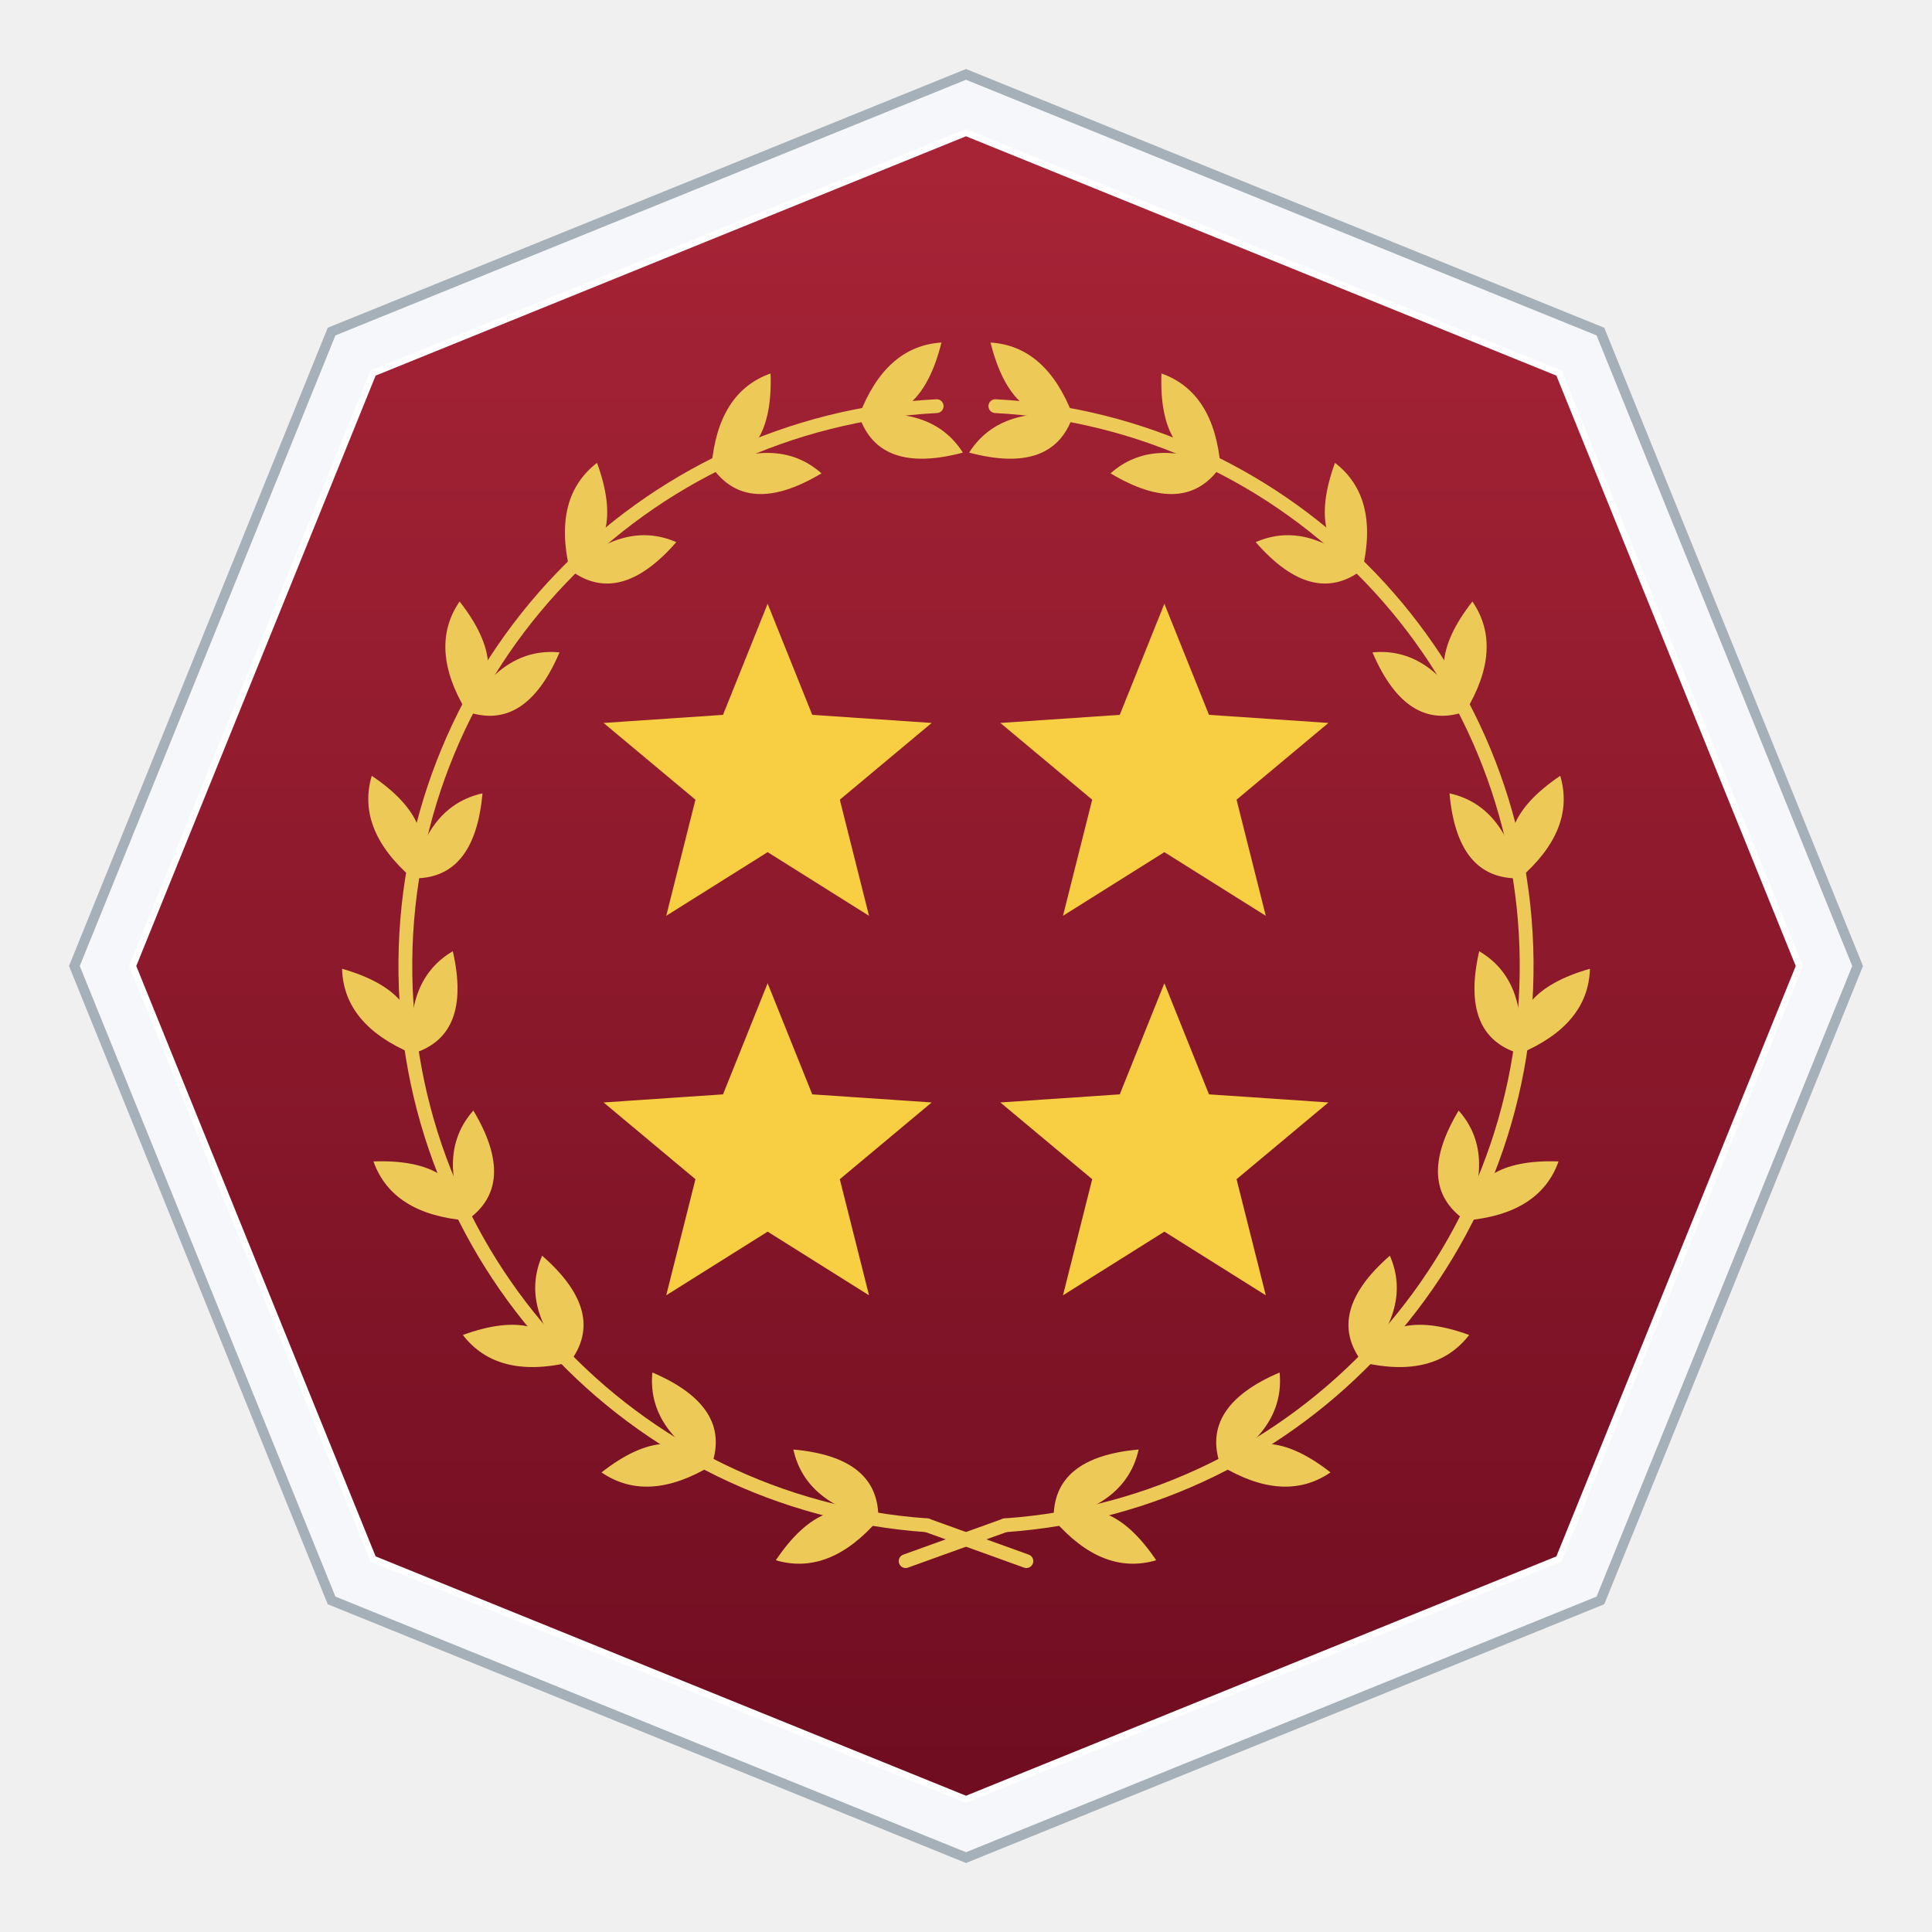
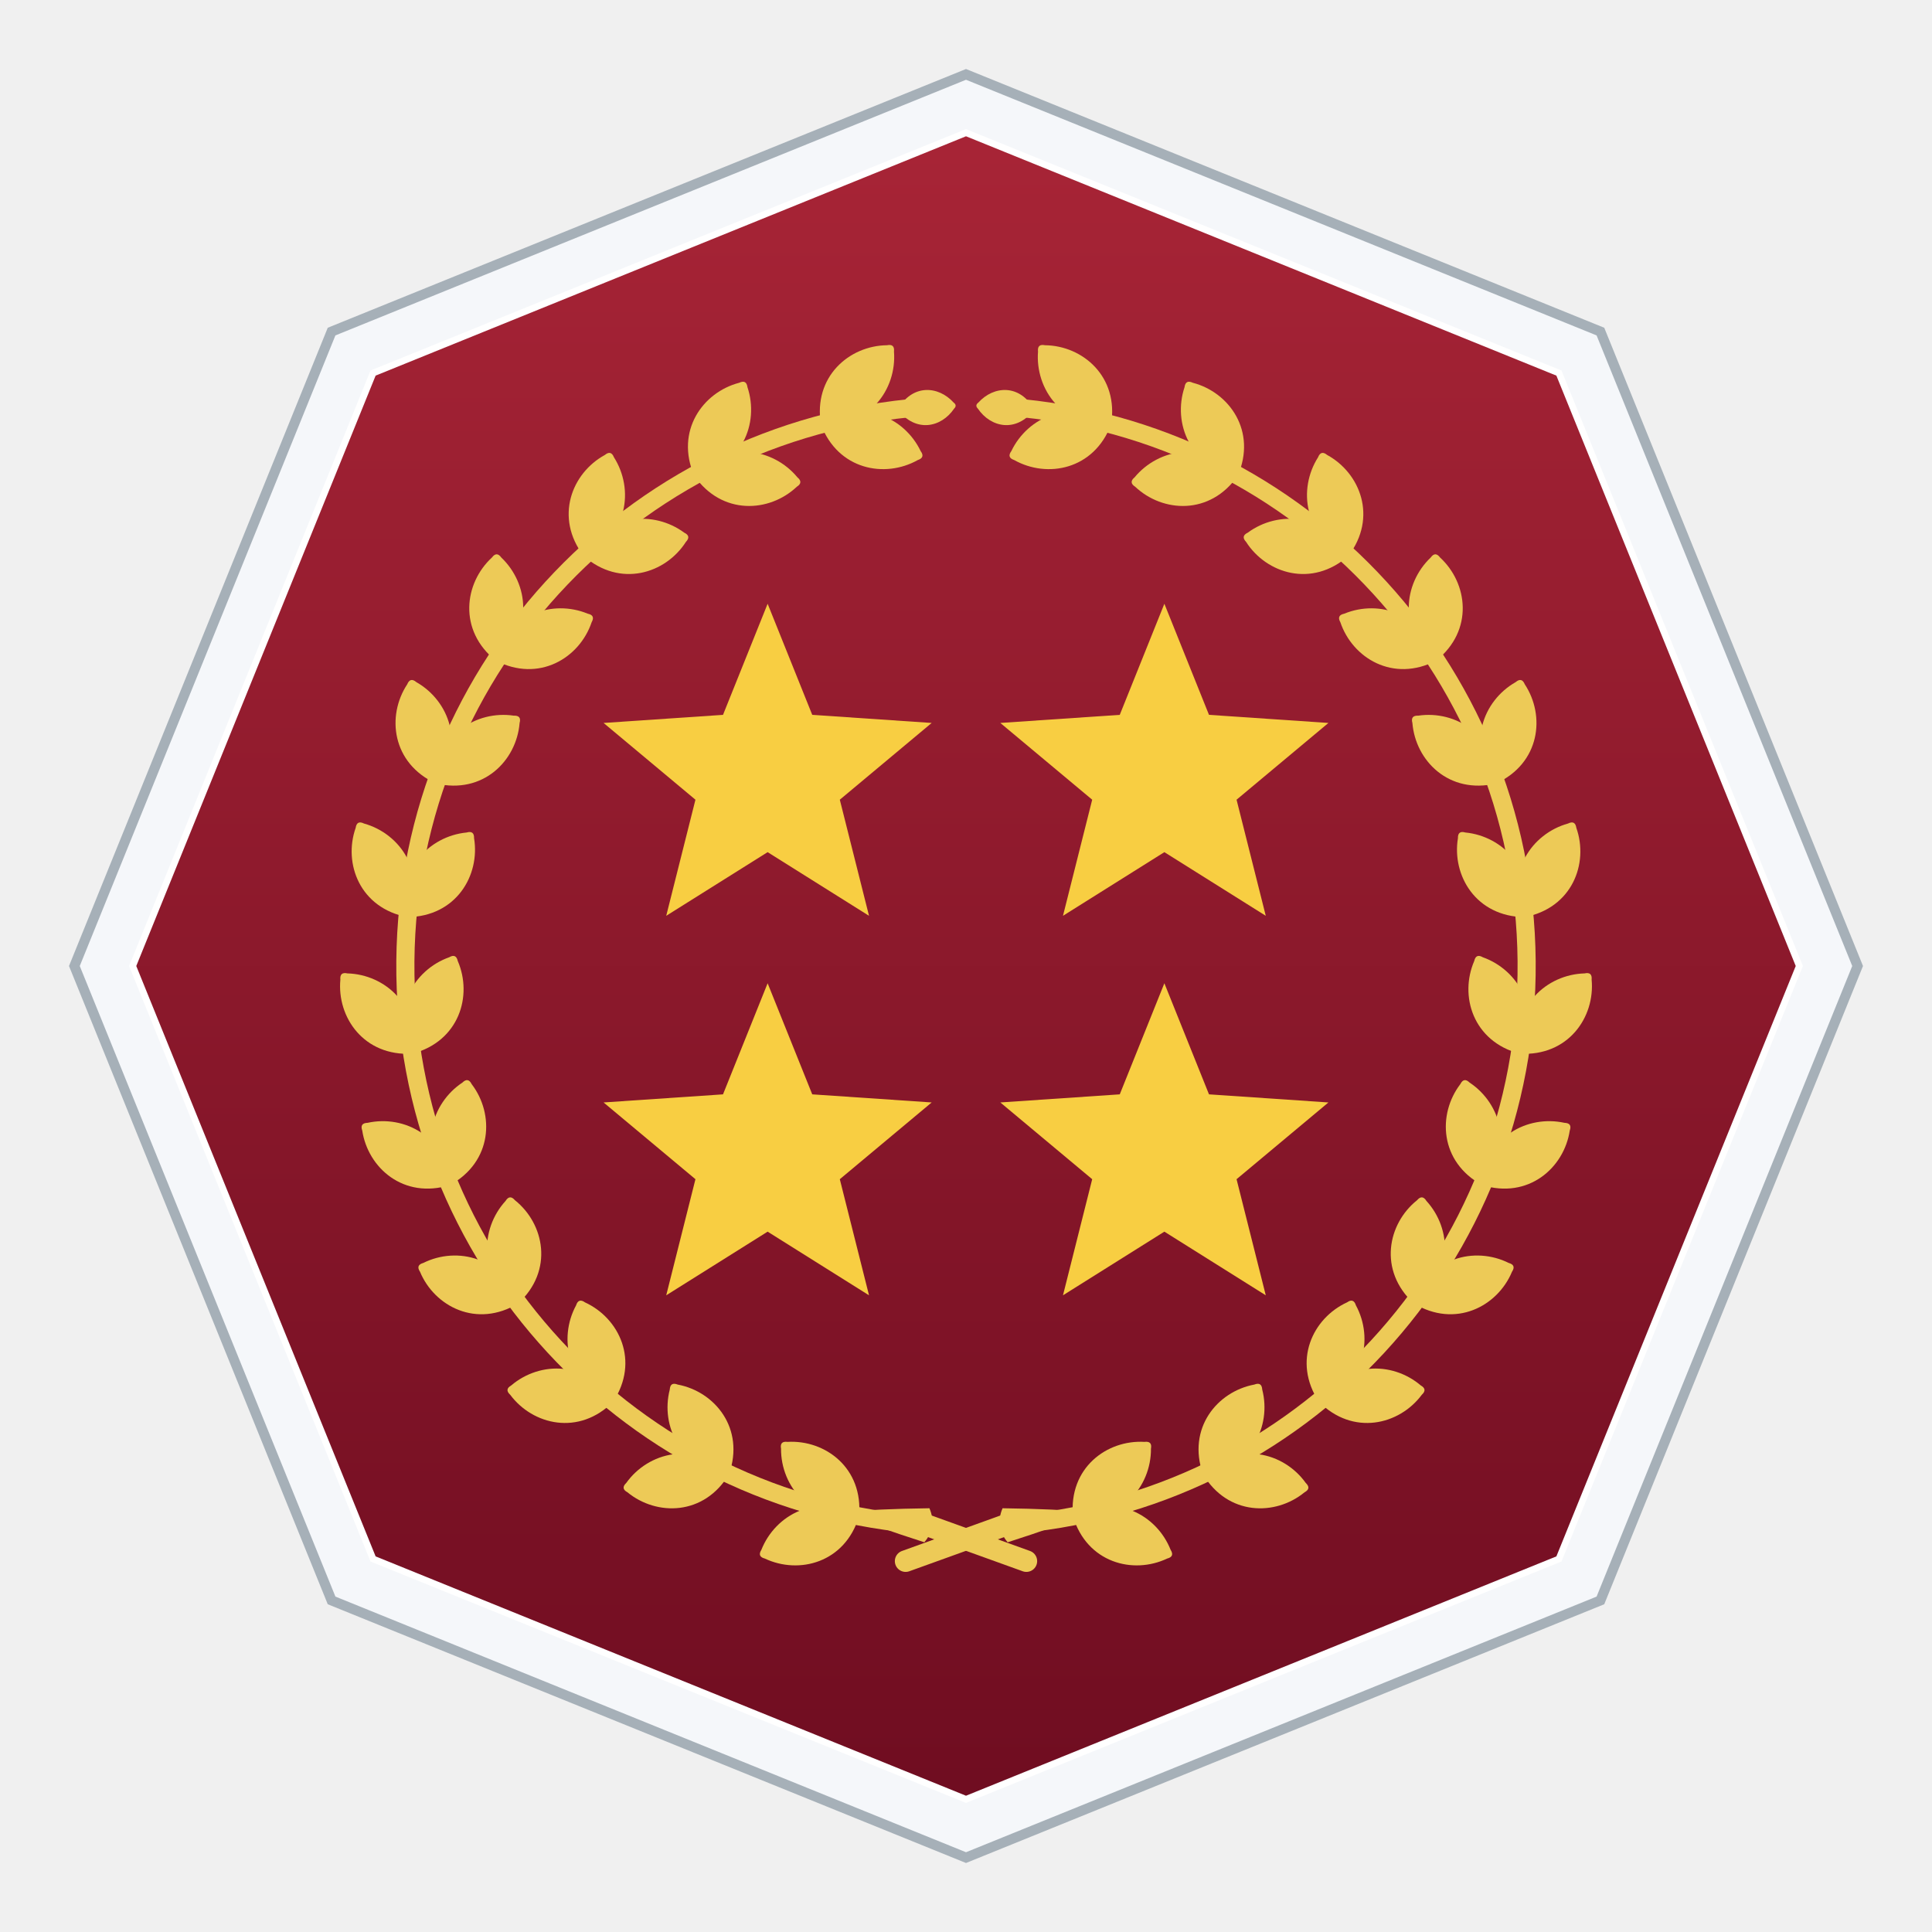
<svg xmlns="http://www.w3.org/2000/svg" viewBox="0 0 224 224" width="896" height="896">
  <defs>
    <linearGradient id="steel" x1="0" y1="0" x2="1" y2="1" gradientUnits="objectBoundingBox">
      <stop offset="0" stop-color="#fafcfd" />
      <stop offset=".28" stop-color="#b3bdc6" />
      <stop offset=".5" stop-color="#f4f7fa" />
      <stop offset=".72" stop-color="#8a959f" />
      <stop offset="1" stop-color="#dfe6ec" />
    </linearGradient>
    <linearGradient id="silverFace" x1="0" y1="0" x2="0.85" y2="1">
      <stop stop-color="#ffffff" />
      <stop offset=".48" stop-color="#e0e7ed" />
      <stop offset="1" stop-color="#a9b4bf" />
    </linearGradient>
    <linearGradient id="silverDark" x1="0" y1="0" x2="1" y2="1">
      <stop stop-color="#26313b" />
      <stop offset=".5" stop-color="#7e8a96" />
      <stop offset="1" stop-color="#1c252d" />
    </linearGradient>
    <linearGradient id="charcoal" x1="0" y1="0" x2="0" y2="1">
      <stop stop-color="#20252b" />
      <stop offset="1" stop-color="#0c1015" />
    </linearGradient>
    <linearGradient id="army" x1="0" y1="0" x2="0" y2="1">
      <stop stop-color="#355537" />
      <stop offset="1" stop-color="#1c3526" />
    </linearGradient>
    <linearGradient id="sapphire" x1="0" y1="0" x2="0" y2="1">
      <stop stop-color="#123b61" />
      <stop offset="1" stop-color="#081f39" />
    </linearGradient>
    <linearGradient id="ruby" x1="0" y1="0" x2="0" y2="1">
      <stop stop-color="#a72436" />
      <stop offset="1" stop-color="#700d21" />
    </linearGradient>
    <linearGradient id="obsidian" x1="0" y1="0" x2="0" y2="1">
      <stop stop-color="#1e2225" />
      <stop offset="1" stop-color="#070b0e" />
    </linearGradient>
    <linearGradient id="crimson" x1="0" y1="0" x2="0" y2="1">
      <stop stop-color="#aa1830" />
      <stop offset="1" stop-color="#5c091b" />
    </linearGradient>
    <linearGradient id="gold" x1="0" y1="0" x2=".8" y2="1">
      <stop stop-color="#fff0a7" />
      <stop offset=".35" stop-color="#f5d66d" />
      <stop offset=".7" stop-color="#dfaf3e" />
      <stop offset="1" stop-color="#b88124" />
    </linearGradient>
    <linearGradient id="supremeGold" x1="0" y1="0" x2="1" y2="1">
      <stop stop-color="#fff5b8" />
      <stop offset=".28" stop-color="#f8db75" />
      <stop offset=".6" stop-color="#eabd4b" />
      <stop offset="1" stop-color="#a7681c" />
    </linearGradient>
  </defs>
  <polygon points="112,8 186,38 216,112 186,186 112,216 38,186 8,112 38,38" fill="#a6b0b8" />
  <polygon points="112,9.248 185.112,38.888 214.752,112 185.112,185.112 112,214.752 38.888,185.112 9.248,112 38.888,38.888" fill="#f5f7fa" />
  <polygon points="112,14.968 181.042,42.958 209.032,112 181.042,181.042 112,209.032 42.958,181.042 14.968,112 42.958,42.958" fill="#ffffff" />
  <polygon points="112,15.8 180.45,43.55 208.2,112 180.45,180.45 112,208.2 43.55,180.45 15.8,112 43.55,43.55" fill="url(#ruby)" />
  <g data-laurel="general" data-circle-radius="65">
    <g>
-       <path d="M107.466,176.842 A65 65 0 0 1 108.598,47.089" fill="none" stroke="#edca57" stroke-width="1.6" stroke-linecap="round" />
-       <path d="M101.832 176.2 Q102.017 168.957 91.984 168.059 Q93.381 174.391 101.832 176.2Z" fill="#edca57" />
-       <path d="M101.832 176.2 Q95.577 172.544 89.95 180.899 Q96.17 182.73 101.832 176.2Z" fill="#edca57" />
-       <path d="M82.491 169.915 Q84.905 163.085 75.64 159.13 Q75.012 165.583 82.491 169.915Z" fill="#edca57" />
-       <path d="M82.491 169.915 Q77.672 164.506 69.739 170.713 Q75.089 174.376 82.491 169.915Z" fill="#edca57" />
-       <path d="M66.038 157.962 Q70.445 152.211 62.856 145.588 Q60.265 151.531 66.038 157.962Z" fill="#edca57" />
-       <path d="M66.038 157.962 Q63.127 151.328 53.664 154.78 Q57.62 159.917 66.038 157.962Z" fill="#edca57" />
-       <path d="M54.085 141.509 Q60.053 137.402 54.882 128.757 Q50.581 133.609 54.085 141.509Z" fill="#edca57" />
-       <path d="M54.085 141.509 Q53.366 134.3 43.299 134.659 Q45.474 140.767 54.085 141.509Z" fill="#edca57" />
-       <path d="M47.8 122.168 Q54.745 120.106 52.499 110.287 Q46.909 113.572 47.8 122.168Z" fill="#edca57" />
-       <path d="M47.8 122.168 Q49.344 115.09 39.66 112.32 Q39.841 118.802 47.8 122.168Z" fill="#edca57" />
-       <path d="M47.8 101.832 Q55.043 102.017 55.941 91.984 Q49.609 93.381 47.8 101.832Z" fill="#edca57" />
-       <path d="M47.8 101.832 Q51.456 95.577 43.101 89.95 Q41.27 96.17 47.8 101.832Z" fill="#edca57" />
-       <path d="M54.085 82.491 Q60.915 84.905 64.87 75.64 Q58.417 75.012 54.085 82.491Z" fill="#edca57" />
-       <path d="M54.085 82.491 Q59.494 77.672 53.287 69.739 Q49.624 75.089 54.085 82.491Z" fill="#edca57" />
-       <path d="M66.038 66.038 Q71.789 70.445 78.412 62.856 Q72.469 60.265 66.038 66.038Z" fill="#edca57" />
-       <path d="M66.038 66.038 Q72.672 63.127 69.22 53.664 Q64.083 57.62 66.038 66.038Z" fill="#edca57" />
-       <path d="M82.491 54.085 Q86.598 60.053 95.243 54.882 Q90.391 50.581 82.491 54.085Z" fill="#edca57" />
-       <path d="M82.491 54.085 Q89.7 53.366 89.341 43.299 Q83.233 45.474 82.491 54.085Z" fill="#edca57" />
-       <path d="M99.597 48.194 Q101.901 55.063 111.636 52.476 Q108.157 47.004 99.597 48.194Z" fill="#edca57" />
-       <path d="M99.597 48.194 Q106.725 49.49 109.155 39.715 Q102.684 40.122 99.597 48.194Z" fill="#edca57" />
-       <path d="M107.466,176.842 L119 181" fill="none" stroke="#edca57" stroke-width="1.6" stroke-linecap="round" />
+       <path d="M107.466,176.842 A65 65 0 0 1 108.598,47.089" fill="none" stroke="#edca57" stroke-width="2.1" stroke-linecap="round" />
+       <path d="M107.761,174.869 Q101.561,174.951 97.378,175.334 Q101.266,176.924 107.171,178.815 Q108.676,177.023 107.761,174.869Z" fill="#edca57" data-branch-root="tapered" />
+       <path d="M99.597 175.806 C100.114 170.199 95.673 166.917 91.305 167.174 Q90.388 167.054 90.555 167.963 C90.52 172.339 94.025 176.607 99.597 175.806Z" fill="#edca57" />
+       <path d="M99.597 175.806 C94.731 172.975 89.883 175.62 88.276 179.69 Q87.78 180.471 88.675 180.702 C92.629 182.577 97.976 181.198 99.597 175.806Z" fill="#edca57" />
+       <path d="M84.53 170.91 C86.388 165.595 82.873 161.336 78.572 160.529 Q77.711 160.19 77.653 161.113 C76.561 165.35 78.929 170.339 84.53 170.91Z" fill="#edca57" />
+       <path d="M84.53 170.91 C80.492 166.986 75.149 168.379 72.605 171.94 Q71.935 172.577 72.747 173.019 C76.13 175.795 81.653 175.75 84.53 170.91Z" fill="#edca57" />
+       <path d="M71.094 162.514 C74.183 157.807 71.802 152.824 67.824 151 Q67.072 150.463 66.792 151.345 C64.707 155.192 65.797 160.606 71.094 162.514Z" fill="#edca57" />
+       <path d="M71.094 162.514 C68.126 157.73 62.604 157.79 59.274 160.629 Q58.47 161.085 59.152 161.71 C61.762 165.222 67.132 166.514 71.094 162.514Z" fill="#edca57" />
+       <path d="M60.089 151.118 C64.224 147.297 63.12 141.886 59.702 139.155 Q59.101 138.452 58.617 139.239 C55.663 142.468 55.411 147.985 60.089 151.118Z" fill="#edca57" />
+       <path d="M60.089 151.118 C58.366 145.758 52.994 144.479 49.076 146.429 Q48.185 146.677 48.695 147.448 C50.379 151.488 55.276 154.04 60.089 151.118Z" fill="#edca57" />
+       <path d="M52.167 137.398 C57.104 134.691 57.342 129.174 54.686 125.696 Q54.273 124.869 53.613 125.515 C49.966 127.934 48.386 133.226 52.167 137.398Z" fill="#edca57" />
+       <path d="M52.167 137.398 C51.792 131.78 46.889 129.24 42.616 130.183 Q41.692 130.209 42 131.081 C42.657 135.407 46.791 139.069 52.167 137.398Z" fill="#edca57" />
+       <path d="M47.8 122.168 C53.245 120.736 54.811 115.44 53.075 111.423 Q52.875 110.521 52.077 110.989 C47.954 112.453 45.141 117.206 47.8 122.168Z" fill="#edca57" />
+       <path d="M47.8 122.168 C48.796 116.627 44.652 112.976 40.278 112.858 Q39.375 112.659 39.463 113.579 C39.054 117.936 42.179 122.489 47.8 122.168Z" fill="#edca57" />
+       <path d="M47.247 106.335 C52.877 106.263 55.677 101.503 54.965 97.185 Q54.989 96.261 54.102 96.522 C49.746 96.945 45.868 100.876 47.247 106.335Z" fill="#edca57" />
+       <path d="M47.247 106.335 C49.554 101.199 46.417 96.654 42.201 95.481 Q41.373 95.07 41.236 95.984 C39.784 100.113 41.716 105.286 47.247 106.335Z" fill="#edca57" />
+       <path d="M50.541 90.838 C56.021 92.13 59.89 88.189 60.243 83.827 Q60.49 82.936 59.566 82.975 C55.238 82.332 50.523 85.208 50.541 90.838Z" fill="#edca57" />
+       <path d="M50.541 90.838 C54.022 86.413 52.077 81.244 48.27 79.086 Q47.566 78.487 47.213 79.341 C44.805 82.995 45.428 88.482 50.541 90.838Z" fill="#edca57" />
+       <path d="M57.486 76.598 C62.491 79.178 67.198 76.29 68.596 72.143 Q69.051 71.338 68.145 71.153 C64.101 69.481 58.831 71.131 57.486 76.598Z" fill="#edca57" />
+       <path d="M57.486 76.598 C61.934 73.146 61.298 67.661 58.126 64.646 Q57.588 63.894 57.038 64.637 C53.818 67.601 53.094 73.076 57.486 76.598Z" fill="#edca57" />
+       <path d="M67.67 64.462 C71.902 68.176 77.168 66.512 79.528 62.826 Q80.164 62.156 79.33 61.757 C75.81 59.156 70.297 59.482 67.67 64.462Z" fill="#edca57" />
+       <path d="M67.67 64.462 C72.821 62.188 73.531 56.712 71.182 53.019 Q70.842 52.16 70.129 52.748 C66.288 54.844 64.261 59.981 67.67 64.462Z" fill="#edca57" />
+       <path d="M80.487 55.15 C83.695 59.777 89.207 59.437 92.388 56.431 Q93.168 55.935 92.455 55.345 C89.669 51.971 84.241 50.954 80.487 55.15Z" fill="#edca57" />
+       <path d="M80.487 55.15 C86.035 54.19 88.049 49.048 86.664 44.897 Q86.541 43.98 85.707 44.378 C81.473 45.483 78.263 49.977 80.487 55.15Z" fill="#edca57" />
+       <path d="M95.177 49.215 C97.17 54.48 102.6 55.484 106.414 53.337 Q107.291 53.044 106.742 52.3 C104.855 48.352 99.834 46.052 95.177 49.215Z" fill="#edca57" />
+       <path d="M95.177 49.215 C100.792 49.626 103.99 45.123 103.65 40.76 Q103.753 39.842 102.847 40.026 C98.471 40.074 94.27 43.658 95.177 49.215Z" fill="#edca57" />
+       <path d="M104.078 47.485 C106.179 50.218 109.135 49.568 110.619 47.382 Q111.001 47 110.569 46.676 C108.796 44.718 105.778 44.486 104.078 47.485Z" fill="#edca57" />
+       <path d="M107.466,176.842 L119 181" fill="none" stroke="#edca57" stroke-width="2.5" stroke-linecap="round" />
    </g>
    <g transform="translate(224 0) scale(-1 1)">
-       <path d="M107.466,176.842 A65 65 0 0 1 108.598,47.089" fill="none" stroke="#edca57" stroke-width="1.6" stroke-linecap="round" />
-       <path d="M101.832 176.2 Q102.017 168.957 91.984 168.059 Q93.381 174.391 101.832 176.2Z" fill="#edca57" />
-       <path d="M101.832 176.2 Q95.577 172.544 89.95 180.899 Q96.17 182.73 101.832 176.2Z" fill="#edca57" />
-       <path d="M82.491 169.915 Q84.905 163.085 75.64 159.13 Q75.012 165.583 82.491 169.915Z" fill="#edca57" />
-       <path d="M82.491 169.915 Q77.672 164.506 69.739 170.713 Q75.089 174.376 82.491 169.915Z" fill="#edca57" />
-       <path d="M66.038 157.962 Q70.445 152.211 62.856 145.588 Q60.265 151.531 66.038 157.962Z" fill="#edca57" />
-       <path d="M66.038 157.962 Q63.127 151.328 53.664 154.78 Q57.62 159.917 66.038 157.962Z" fill="#edca57" />
-       <path d="M54.085 141.509 Q60.053 137.402 54.882 128.757 Q50.581 133.609 54.085 141.509Z" fill="#edca57" />
-       <path d="M54.085 141.509 Q53.366 134.3 43.299 134.659 Q45.474 140.767 54.085 141.509Z" fill="#edca57" />
-       <path d="M47.8 122.168 Q54.745 120.106 52.499 110.287 Q46.909 113.572 47.8 122.168Z" fill="#edca57" />
-       <path d="M47.8 122.168 Q49.344 115.09 39.66 112.32 Q39.841 118.802 47.8 122.168Z" fill="#edca57" />
-       <path d="M47.8 101.832 Q55.043 102.017 55.941 91.984 Q49.609 93.381 47.8 101.832Z" fill="#edca57" />
-       <path d="M47.8 101.832 Q51.456 95.577 43.101 89.95 Q41.27 96.17 47.8 101.832Z" fill="#edca57" />
-       <path d="M54.085 82.491 Q60.915 84.905 64.87 75.64 Q58.417 75.012 54.085 82.491Z" fill="#edca57" />
-       <path d="M54.085 82.491 Q59.494 77.672 53.287 69.739 Q49.624 75.089 54.085 82.491Z" fill="#edca57" />
-       <path d="M66.038 66.038 Q71.789 70.445 78.412 62.856 Q72.469 60.265 66.038 66.038Z" fill="#edca57" />
-       <path d="M66.038 66.038 Q72.672 63.127 69.22 53.664 Q64.083 57.62 66.038 66.038Z" fill="#edca57" />
-       <path d="M82.491 54.085 Q86.598 60.053 95.243 54.882 Q90.391 50.581 82.491 54.085Z" fill="#edca57" />
-       <path d="M82.491 54.085 Q89.7 53.366 89.341 43.299 Q83.233 45.474 82.491 54.085Z" fill="#edca57" />
-       <path d="M99.597 48.194 Q101.901 55.063 111.636 52.476 Q108.157 47.004 99.597 48.194Z" fill="#edca57" />
-       <path d="M99.597 48.194 Q106.725 49.49 109.155 39.715 Q102.684 40.122 99.597 48.194Z" fill="#edca57" />
-       <path d="M107.466,176.842 L119 181" fill="none" stroke="#edca57" stroke-width="1.6" stroke-linecap="round" />
+       <path d="M107.466,176.842 A65 65 0 0 1 108.598,47.089" fill="none" stroke="#edca57" stroke-width="2.1" stroke-linecap="round" />
+       <path d="M107.761,174.869 Q101.561,174.951 97.378,175.334 Q101.266,176.924 107.171,178.815 Q108.676,177.023 107.761,174.869Z" fill="#edca57" data-branch-root="tapered" />
+       <path d="M99.597 175.806 C100.114 170.199 95.673 166.917 91.305 167.174 Q90.388 167.054 90.555 167.963 C90.52 172.339 94.025 176.607 99.597 175.806Z" fill="#edca57" />
+       <path d="M99.597 175.806 C94.731 172.975 89.883 175.62 88.276 179.69 Q87.78 180.471 88.675 180.702 C92.629 182.577 97.976 181.198 99.597 175.806Z" fill="#edca57" />
+       <path d="M84.53 170.91 C86.388 165.595 82.873 161.336 78.572 160.529 Q77.711 160.19 77.653 161.113 C76.561 165.35 78.929 170.339 84.53 170.91Z" fill="#edca57" />
+       <path d="M84.53 170.91 C80.492 166.986 75.149 168.379 72.605 171.94 Q71.935 172.577 72.747 173.019 C76.13 175.795 81.653 175.75 84.53 170.91Z" fill="#edca57" />
+       <path d="M71.094 162.514 C74.183 157.807 71.802 152.824 67.824 151 Q67.072 150.463 66.792 151.345 C64.707 155.192 65.797 160.606 71.094 162.514Z" fill="#edca57" />
+       <path d="M71.094 162.514 C68.126 157.73 62.604 157.79 59.274 160.629 Q58.47 161.085 59.152 161.71 C61.762 165.222 67.132 166.514 71.094 162.514Z" fill="#edca57" />
+       <path d="M60.089 151.118 C64.224 147.297 63.12 141.886 59.702 139.155 Q59.101 138.452 58.617 139.239 C55.663 142.468 55.411 147.985 60.089 151.118Z" fill="#edca57" />
+       <path d="M60.089 151.118 C58.366 145.758 52.994 144.479 49.076 146.429 Q48.185 146.677 48.695 147.448 C50.379 151.488 55.276 154.04 60.089 151.118Z" fill="#edca57" />
+       <path d="M52.167 137.398 C57.104 134.691 57.342 129.174 54.686 125.696 Q54.273 124.869 53.613 125.515 C49.966 127.934 48.386 133.226 52.167 137.398Z" fill="#edca57" />
+       <path d="M52.167 137.398 C51.792 131.78 46.889 129.24 42.616 130.183 Q41.692 130.209 42 131.081 C42.657 135.407 46.791 139.069 52.167 137.398Z" fill="#edca57" />
+       <path d="M47.8 122.168 C53.245 120.736 54.811 115.44 53.075 111.423 Q52.875 110.521 52.077 110.989 C47.954 112.453 45.141 117.206 47.8 122.168Z" fill="#edca57" />
+       <path d="M47.8 122.168 C48.796 116.627 44.652 112.976 40.278 112.858 Q39.375 112.659 39.463 113.579 C39.054 117.936 42.179 122.489 47.8 122.168Z" fill="#edca57" />
+       <path d="M47.247 106.335 C52.877 106.263 55.677 101.503 54.965 97.185 Q54.989 96.261 54.102 96.522 C49.746 96.945 45.868 100.876 47.247 106.335Z" fill="#edca57" />
+       <path d="M47.247 106.335 C49.554 101.199 46.417 96.654 42.201 95.481 Q41.373 95.07 41.236 95.984 C39.784 100.113 41.716 105.286 47.247 106.335Z" fill="#edca57" />
+       <path d="M50.541 90.838 C56.021 92.13 59.89 88.189 60.243 83.827 Q60.49 82.936 59.566 82.975 C55.238 82.332 50.523 85.208 50.541 90.838Z" fill="#edca57" />
+       <path d="M50.541 90.838 C54.022 86.413 52.077 81.244 48.27 79.086 Q47.566 78.487 47.213 79.341 C44.805 82.995 45.428 88.482 50.541 90.838Z" fill="#edca57" />
+       <path d="M57.486 76.598 C62.491 79.178 67.198 76.29 68.596 72.143 Q69.051 71.338 68.145 71.153 C64.101 69.481 58.831 71.131 57.486 76.598Z" fill="#edca57" />
+       <path d="M57.486 76.598 C61.934 73.146 61.298 67.661 58.126 64.646 Q57.588 63.894 57.038 64.637 C53.818 67.601 53.094 73.076 57.486 76.598Z" fill="#edca57" />
+       <path d="M67.67 64.462 C71.902 68.176 77.168 66.512 79.528 62.826 Q80.164 62.156 79.33 61.757 C75.81 59.156 70.297 59.482 67.67 64.462Z" fill="#edca57" />
+       <path d="M67.67 64.462 C72.821 62.188 73.531 56.712 71.182 53.019 Q70.842 52.16 70.129 52.748 C66.288 54.844 64.261 59.981 67.67 64.462Z" fill="#edca57" />
+       <path d="M80.487 55.15 C83.695 59.777 89.207 59.437 92.388 56.431 Q93.168 55.935 92.455 55.345 C89.669 51.971 84.241 50.954 80.487 55.15Z" fill="#edca57" />
+       <path d="M80.487 55.15 C86.035 54.19 88.049 49.048 86.664 44.897 Q86.541 43.98 85.707 44.378 C81.473 45.483 78.263 49.977 80.487 55.15Z" fill="#edca57" />
+       <path d="M95.177 49.215 C97.17 54.48 102.6 55.484 106.414 53.337 Q107.291 53.044 106.742 52.3 C104.855 48.352 99.834 46.052 95.177 49.215Z" fill="#edca57" />
+       <path d="M95.177 49.215 C100.792 49.626 103.99 45.123 103.65 40.76 Q103.753 39.842 102.847 40.026 C98.471 40.074 94.27 43.658 95.177 49.215Z" fill="#edca57" />
+       <path d="M104.078 47.485 C106.179 50.218 109.135 49.568 110.619 47.382 Q111.001 47 110.569 46.676 C108.796 44.718 105.778 44.486 104.078 47.485Z" fill="#edca57" />
+       <path d="M107.466,176.842 L119 181" fill="none" stroke="#edca57" stroke-width="2.5" stroke-linecap="round" />
    </g>
  </g>
  <g data-star-count="4" data-star-radius="20">
    <polygon points="89,70 94.173,82.881 108.021,83.82 97.369,92.719 100.756,106.18 89,98.8 77.244,106.18 80.631,92.719 69.979,83.82 83.827,82.881" fill="#f8ce42" data-star-style="flat" />
    <polygon points="135,70 140.173,82.881 154.021,83.82 143.369,92.719 146.756,106.18 135,98.8 123.244,106.18 126.631,92.719 115.979,83.82 129.827,82.881" fill="#f8ce42" data-star-style="flat" />
    <polygon points="89,114 94.173,126.881 108.021,127.82 97.369,136.719 100.756,150.18 89,142.8 77.244,150.18 80.631,136.719 69.979,127.82 83.827,126.881" fill="#f8ce42" data-star-style="flat" />
    <polygon points="135,114 140.173,126.881 154.021,127.82 143.369,136.719 146.756,150.18 135,142.8 123.244,150.18 126.631,136.719 115.979,127.82 129.827,126.881" fill="#f8ce42" data-star-style="flat" />
  </g>
</svg>
